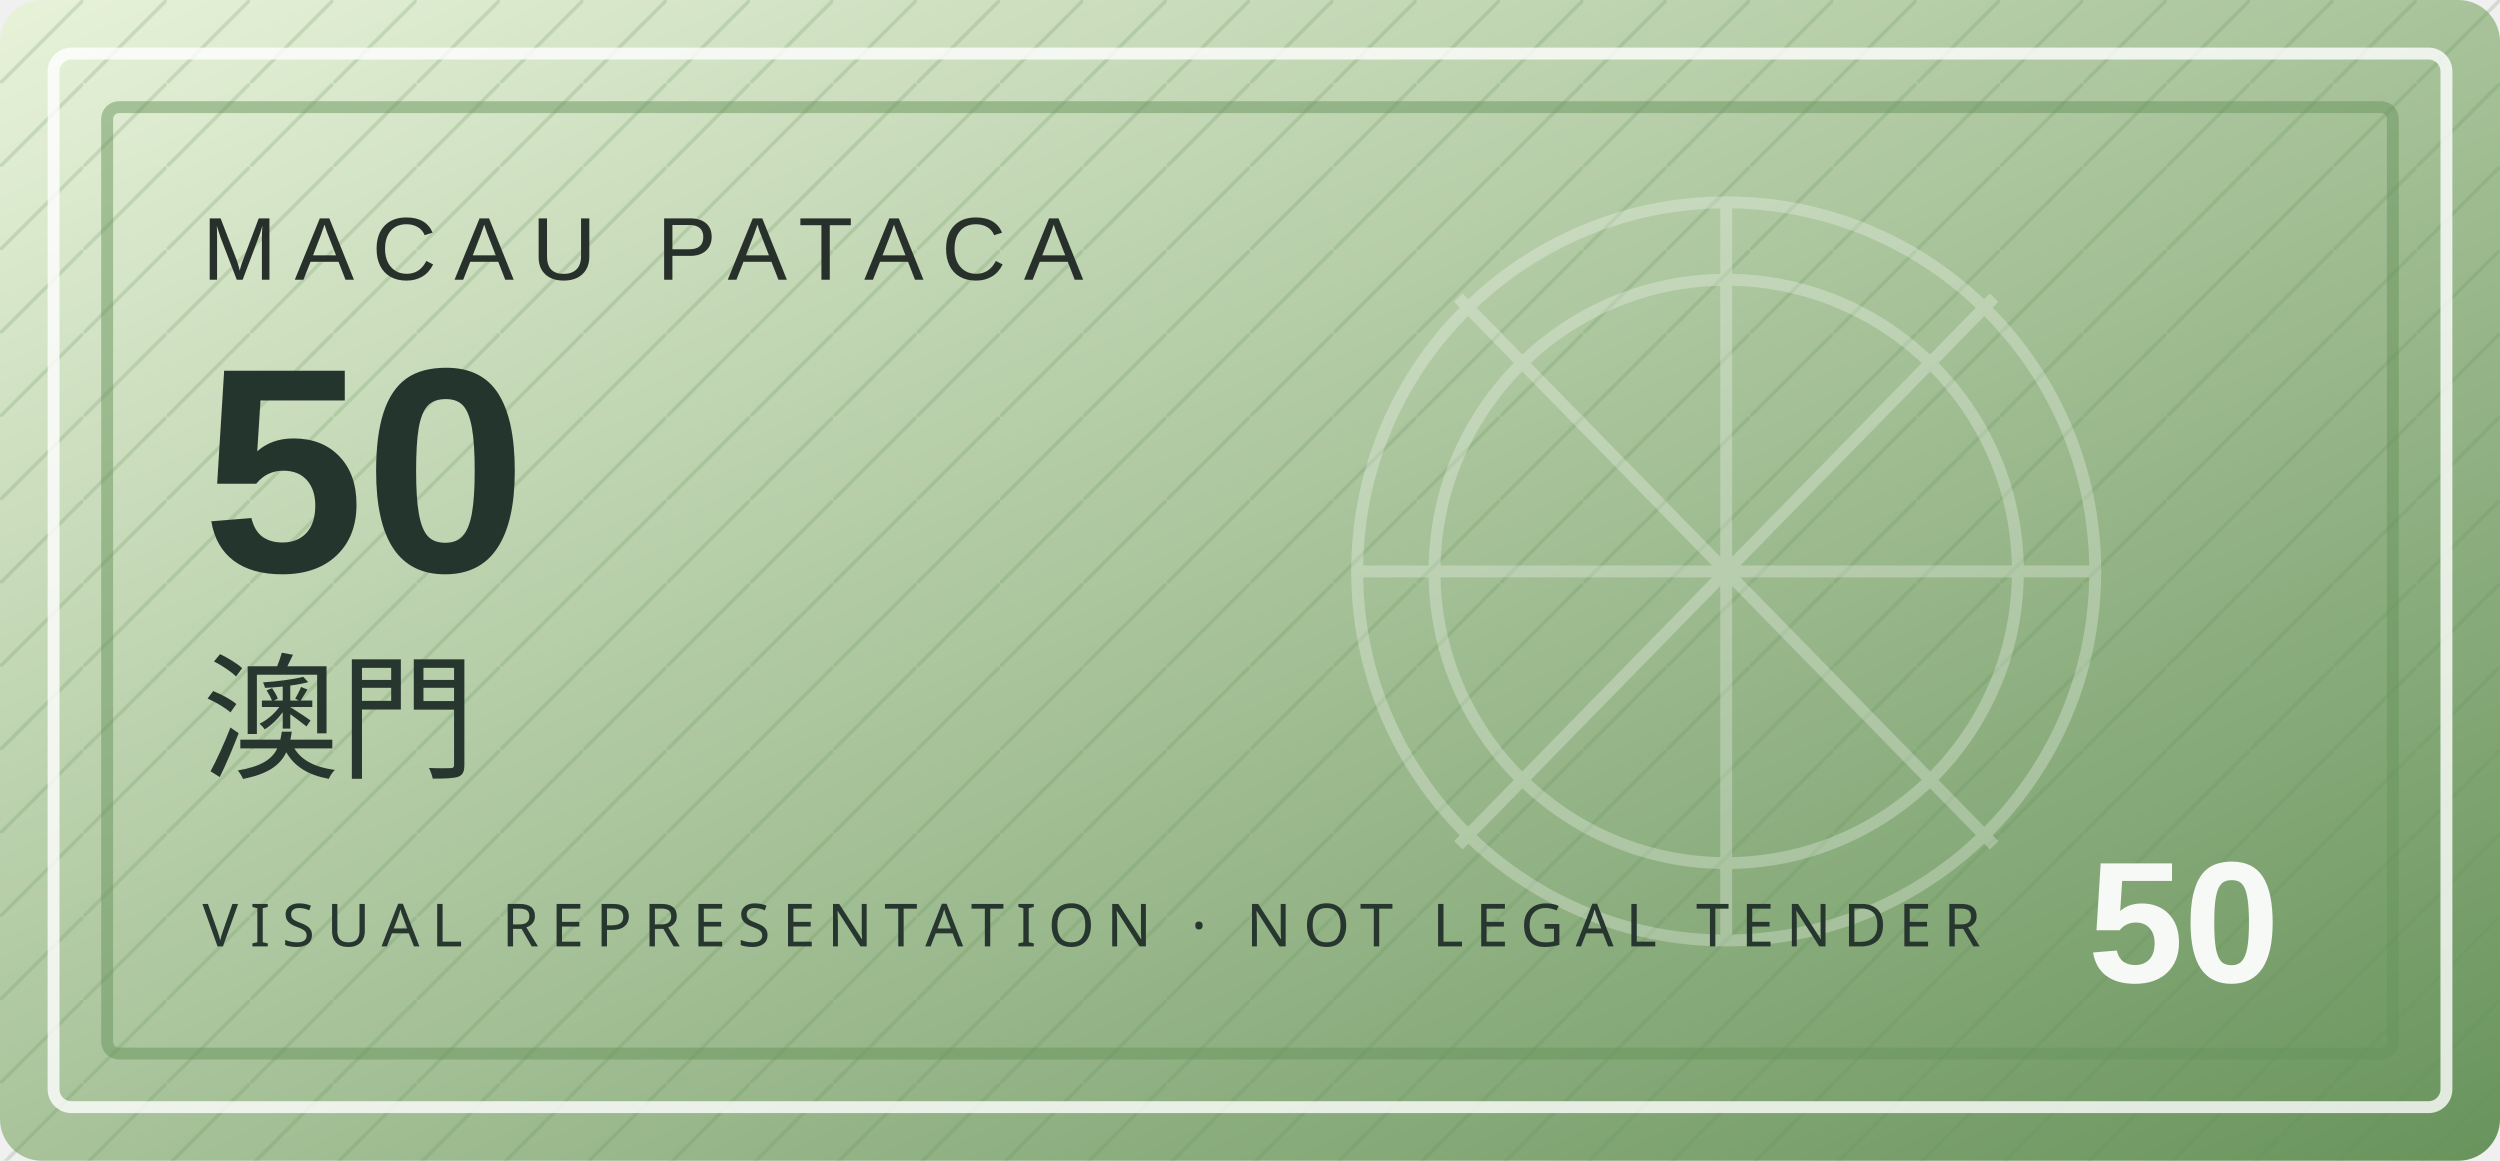
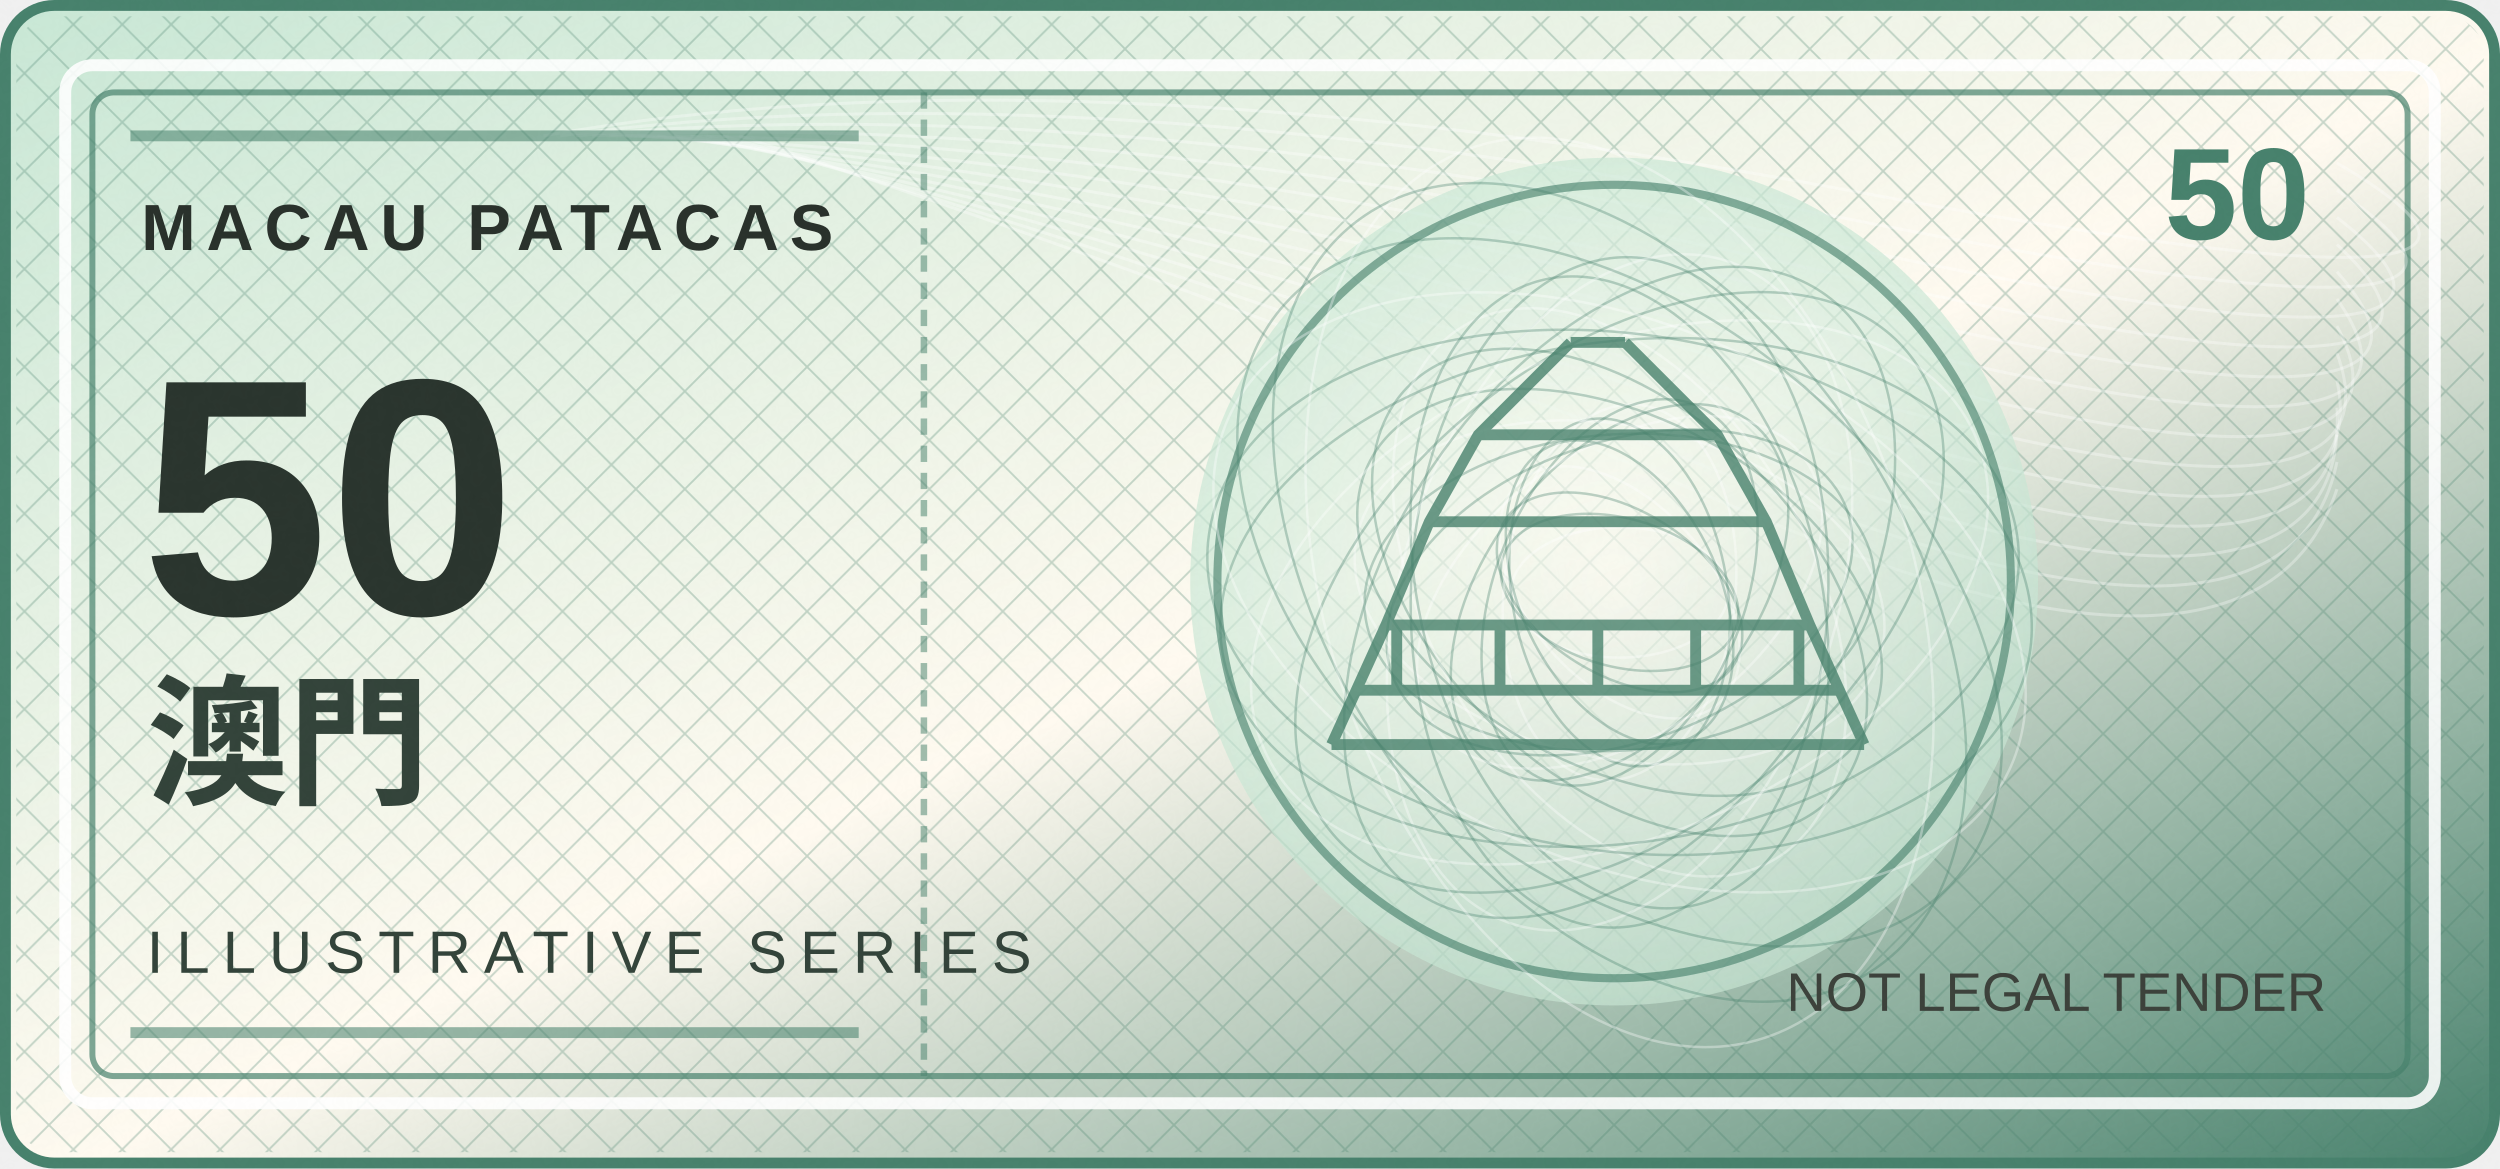
- <svg xmlns="http://www.w3.org/2000/svg" viewBox="0 0 420 195">
+ <svg xmlns="http://www.w3.org/2000/svg" viewBox="0 0 460 215" role="img" aria-label="MOP 50 illustrative banknote">
  <defs>
-     <linearGradient id="p" x2="1" y2="1">
-       <stop stop-color="#e8f3da" />
-       <stop offset="1" stop-color="#68935b" />
+     <linearGradient id="paper" x1="0" y1="0" x2="1" y2="1">
+       <stop stop-color="#C8E7D5" />
+       <stop offset=".52" stop-color="#fffaf0" />
+       <stop offset="1" stop-color="#47816C" />
    </linearGradient>
-     <pattern id="fine" width="14" height="14" patternUnits="userSpaceOnUse">
-       <path d="M0 14L14 0" stroke="#68935b" stroke-opacity=".22" stroke-width=".6" />
+     <pattern id="mesh" width="9" height="9" patternUnits="userSpaceOnUse">
+       <path d="M0 0L9 9M9 0L0 9" stroke="#47816C" stroke-width=".35" opacity=".29" />
    </pattern>
+     <radialGradient id="seal">
+       <stop stop-color="#fffef6" />
+       <stop offset="1" stop-color="#C8E7D5" />
+     </radialGradient>
+     <filter id="grain">
+       <feTurbulence baseFrequency=".44" numOctaves="2" seed="7" type="fractalNoise" />
+       <feColorMatrix type="saturate" values="0" />
+       <feComponentTransfer>
+         <feFuncA type="linear" slope=".07" />
+       </feComponentTransfer>
+     </filter>
  </defs>
-   <rect width="420" height="195" rx="7" fill="url(#p)" />
-   <rect width="420" height="195" fill="url(#fine)" />
-   <rect x="9" y="9" width="402" height="177" rx="3" fill="none" stroke="#fff" stroke-width="2" opacity=".8" />
-   <rect x="18" y="18" width="384" height="159" rx="2" fill="none" stroke="#68935b" stroke-width="2" opacity=".5" />
-   <g opacity=".27" fill="none" stroke="#fff" stroke-width="2">
-     <circle cx="290" cy="96" r="62" />
-     <circle cx="290" cy="96" r="49" />
-     <path d="M228 96h124M290 34v124M245 50l90 92M245 142l90-92" />
+   <rect x="1" y="1" width="458" height="213" rx="9" fill="url(#paper)" stroke="#47816C" stroke-width="2" />
+   <rect x="3" y="3" width="454" height="209" rx="7" fill="url(#mesh)" />
+   <rect x="12" y="12" width="436" height="191" rx="5" fill="none" stroke="#fff" stroke-width="2.2" opacity=".88" />
+   <rect x="17" y="17" width="426" height="181" rx="4" fill="none" stroke="#47816C" stroke-width="1.1" opacity=".7" />
+   <path d="M100 25 Q195 8 340 35 T430 30" stroke="#fff" stroke-width=".55" opacity=".32" fill="none" />
+   <path d="M103 25 Q198 12 338.6 40 T430 35" stroke="#fff" stroke-width=".55" opacity=".32" fill="none" />
+   <path d="M106 25 Q201 16 337.2 45 T430 40" stroke="#fff" stroke-width=".55" opacity=".32" fill="none" />
+   <path d="M109 25 Q204 20 335.8 50 T430 45" stroke="#fff" stroke-width=".55" opacity=".32" fill="none" />
+   <path d="M112 25 Q207 24 334.4 55 T430 50" stroke="#fff" stroke-width=".55" opacity=".32" fill="none" />
+   <path d="M115 25 Q210 28 333 60 T430 55" stroke="#fff" stroke-width=".55" opacity=".32" fill="none" />
+   <path d="M118 25 Q213 32 331.6 65 T430 60" stroke="#fff" stroke-width=".55" opacity=".32" fill="none" />
+   <path d="M121 25 Q216 36 330.2 70 T430 65" stroke="#fff" stroke-width=".55" opacity=".32" fill="none" />
+   <path d="M124 25 Q219 40 328.8 75 T430 70" stroke="#fff" stroke-width=".55" opacity=".32" fill="none" />
+   <path d="M127 25 Q222 44 327.4 80 T430 75" stroke="#fff" stroke-width=".55" opacity=".32" fill="none" />
+   <path d="M130 25 Q225 48 326 85 T430 80" stroke="#fff" stroke-width=".55" opacity=".32" fill="none" />
+   <path d="M133 25 Q228 52 324.6 90 T430 85" stroke="#fff" stroke-width=".55" opacity=".32" fill="none" />
+   <path d="M136 25 Q231 56 323.2 95 T430 90" stroke="#fff" stroke-width=".55" opacity=".32" fill="none" />
+   <path d="M170 17V198" stroke="#47816C" stroke-width="1.2" stroke-dasharray="3 2" opacity=".52" />
+   <circle cx="297" cy="107" r="78" fill="url(#seal)" opacity=".66" />
+   <circle cx="297" cy="107" r="73" fill="none" stroke="#47816C" stroke-width="1.5" opacity=".63" />
+   <ellipse cx="298" cy="109" rx="20.0" ry="12.0" transform="rotate(0 298 109)" fill="none" stroke="#fff" stroke-width=".46" opacity=".35" />
+   <ellipse cx="298" cy="109" rx="22.4" ry="13.6" transform="rotate(16 298 109)" fill="none" stroke="#47816C" stroke-width=".46" opacity=".35" />
+   <ellipse cx="298" cy="109" rx="24.9" ry="15.1" transform="rotate(32 298 109)" fill="none" stroke="#47816C" stroke-width=".46" opacity=".35" />
+   <ellipse cx="298" cy="109" rx="27.4" ry="16.6" transform="rotate(48 298 109)" fill="none" stroke="#fff" stroke-width=".46" opacity=".35" />
+   <ellipse cx="298" cy="109" rx="29.8" ry="18.2" transform="rotate(64 298 109)" fill="none" stroke="#47816C" stroke-width=".46" opacity=".35" />
+   <ellipse cx="298" cy="109" rx="32.3" ry="19.8" transform="rotate(80 298 109)" fill="none" stroke="#47816C" stroke-width=".46" opacity=".35" />
+   <ellipse cx="298" cy="109" rx="34.7" ry="21.3" transform="rotate(96 298 109)" fill="none" stroke="#fff" stroke-width=".46" opacity=".35" />
+   <ellipse cx="298" cy="109" rx="37.2" ry="22.9" transform="rotate(112 298 109)" fill="none" stroke="#47816C" stroke-width=".46" opacity=".35" />
+   <ellipse cx="298" cy="109" rx="39.6" ry="24.4" transform="rotate(128 298 109)" fill="none" stroke="#47816C" stroke-width=".46" opacity=".35" />
+   <ellipse cx="298" cy="109" rx="42.0" ry="26.0" transform="rotate(144 298 109)" fill="none" stroke="#fff" stroke-width=".46" opacity=".35" />
+   <ellipse cx="298" cy="109" rx="44.5" ry="27.5" transform="rotate(160 298 109)" fill="none" stroke="#47816C" stroke-width=".46" opacity=".35" />
+   <ellipse cx="298" cy="109" rx="47.0" ry="29.1" transform="rotate(176 298 109)" fill="none" stroke="#47816C" stroke-width=".46" opacity=".35" />
+   <ellipse cx="298" cy="109" rx="49.4" ry="30.6" transform="rotate(192 298 109)" fill="none" stroke="#fff" stroke-width=".46" opacity=".35" />
+   <ellipse cx="298" cy="109" rx="51.9" ry="32.2" transform="rotate(208 298 109)" fill="none" stroke="#47816C" stroke-width=".46" opacity=".35" />
+   <ellipse cx="298" cy="109" rx="54.3" ry="33.7" transform="rotate(224 298 109)" fill="none" stroke="#47816C" stroke-width=".46" opacity=".35" />
+   <ellipse cx="298" cy="109" rx="56.8" ry="35.3" transform="rotate(240 298 109)" fill="none" stroke="#fff" stroke-width=".46" opacity=".35" />
+   <ellipse cx="298" cy="109" rx="59.2" ry="36.8" transform="rotate(256 298 109)" fill="none" stroke="#47816C" stroke-width=".46" opacity=".35" />
+   <ellipse cx="298" cy="109" rx="61.7" ry="38.4" transform="rotate(272 298 109)" fill="none" stroke="#47816C" stroke-width=".46" opacity=".35" />
+   <ellipse cx="298" cy="109" rx="64.1" ry="39.9" transform="rotate(288 298 109)" fill="none" stroke="#fff" stroke-width=".46" opacity=".35" />
+   <ellipse cx="298" cy="109" rx="66.6" ry="41.5" transform="rotate(304 298 109)" fill="none" stroke="#47816C" stroke-width=".46" opacity=".35" />
+   <ellipse cx="298" cy="109" rx="69.0" ry="43.0" transform="rotate(320 298 109)" fill="none" stroke="#47816C" stroke-width=".46" opacity=".35" />
+   <ellipse cx="298" cy="109" rx="71.5" ry="44.6" transform="rotate(336 298 109)" fill="none" stroke="#fff" stroke-width=".46" opacity=".35" />
+   <ellipse cx="298" cy="109" rx="73.9" ry="46.1" transform="rotate(352 298 109)" fill="none" stroke="#47816C" stroke-width=".46" opacity=".35" />
+   <ellipse cx="298" cy="109" rx="76.3" ry="47.6" transform="rotate(368 298 109)" fill="none" stroke="#47816C" stroke-width=".46" opacity=".35" />
+   <ellipse cx="298" cy="109" rx="78.8" ry="49.2" transform="rotate(384 298 109)" fill="none" stroke="#fff" stroke-width=".46" opacity=".35" />
+   <ellipse cx="298" cy="109" rx="81.3" ry="50.8" transform="rotate(400 298 109)" fill="none" stroke="#47816C" stroke-width=".46" opacity=".35" />
+   <ellipse cx="298" cy="109" rx="83.7" ry="52.3" transform="rotate(416 298 109)" fill="none" stroke="#47816C" stroke-width=".46" opacity=".35" />
+   <ellipse cx="298" cy="109" rx="86.2" ry="53.9" transform="rotate(432 298 109)" fill="none" stroke="#fff" stroke-width=".46" opacity=".35" />
+   <g transform="translate(294 105)" fill="none" stroke="#47816C" stroke-width="2" opacity=".8">
+     <path d="M-49 32H49M-44 22H44M-39 10H39M-31 -9H31M-22 -25H22M-5 -42H5" />
+     <path d="M-49 32L-39 10L-31 -9L-22 -25L-5 -42M49 32L39 10L31 -9L22 -25L5 -42" />
+     <path d="M-37 10V22M-18 10V22M0 10V22M18 10V22M37 10V22" />
  </g>
-   <text x="34" y="47" font-family="Arial,sans-serif" font-size="15" letter-spacing="3" fill="#28302c">MACAU PATACA</text>
-   <text x="34" y="96" font-family="Arial,sans-serif" font-weight="800" font-size="49" fill="#24352d">50</text>
-   <text x="34" y="129" font-family="sans-serif" font-size="23" fill="#27372f">澳門</text>
-   <text x="34" y="159" font-family="sans-serif" font-size="10" letter-spacing="2" fill="#27372f">VISUAL REPRESENTATION · NOT LEGAL TENDER</text>
-   <text x="383" y="165" text-anchor="end" font-family="Arial" font-weight="700" font-size="29" fill="#fff" opacity=".93">50</text>
+   <path d="M24 25H158M24 190H158" stroke="#47816C" stroke-width="2" opacity=".57" />
+   <text x="26" y="46" font-size="12" letter-spacing="2" font-family="Arial,sans-serif" fill="#28302a" font-weight="700">MACAU PATACAS</text>
+   <text x="26" y="113" font-size="62" font-family="Arial,sans-serif" font-weight="800" fill="#29342d">50</text>
+   <text x="27" y="146" font-size="26" font-family="sans-serif" font-weight="600" fill="#324339">澳門</text>
+   <text x="27" y="179" font-size="11" letter-spacing="2.4" font-family="Arial,sans-serif" fill="#324339">ILLUSTRATIVE SERIES</text>
+   <text x="425" y="44" text-anchor="end" font-size="24" font-family="Arial" font-weight="700" fill="#47816C">50</text>
+   <text x="428" y="186" text-anchor="end" font-size="10" font-family="Arial" fill="#3b413a">NOT LEGAL TENDER</text>
+   <rect x="0" y="0" width="460" height="215" rx="9" filter="url(#grain)" opacity=".22" />
</svg>
